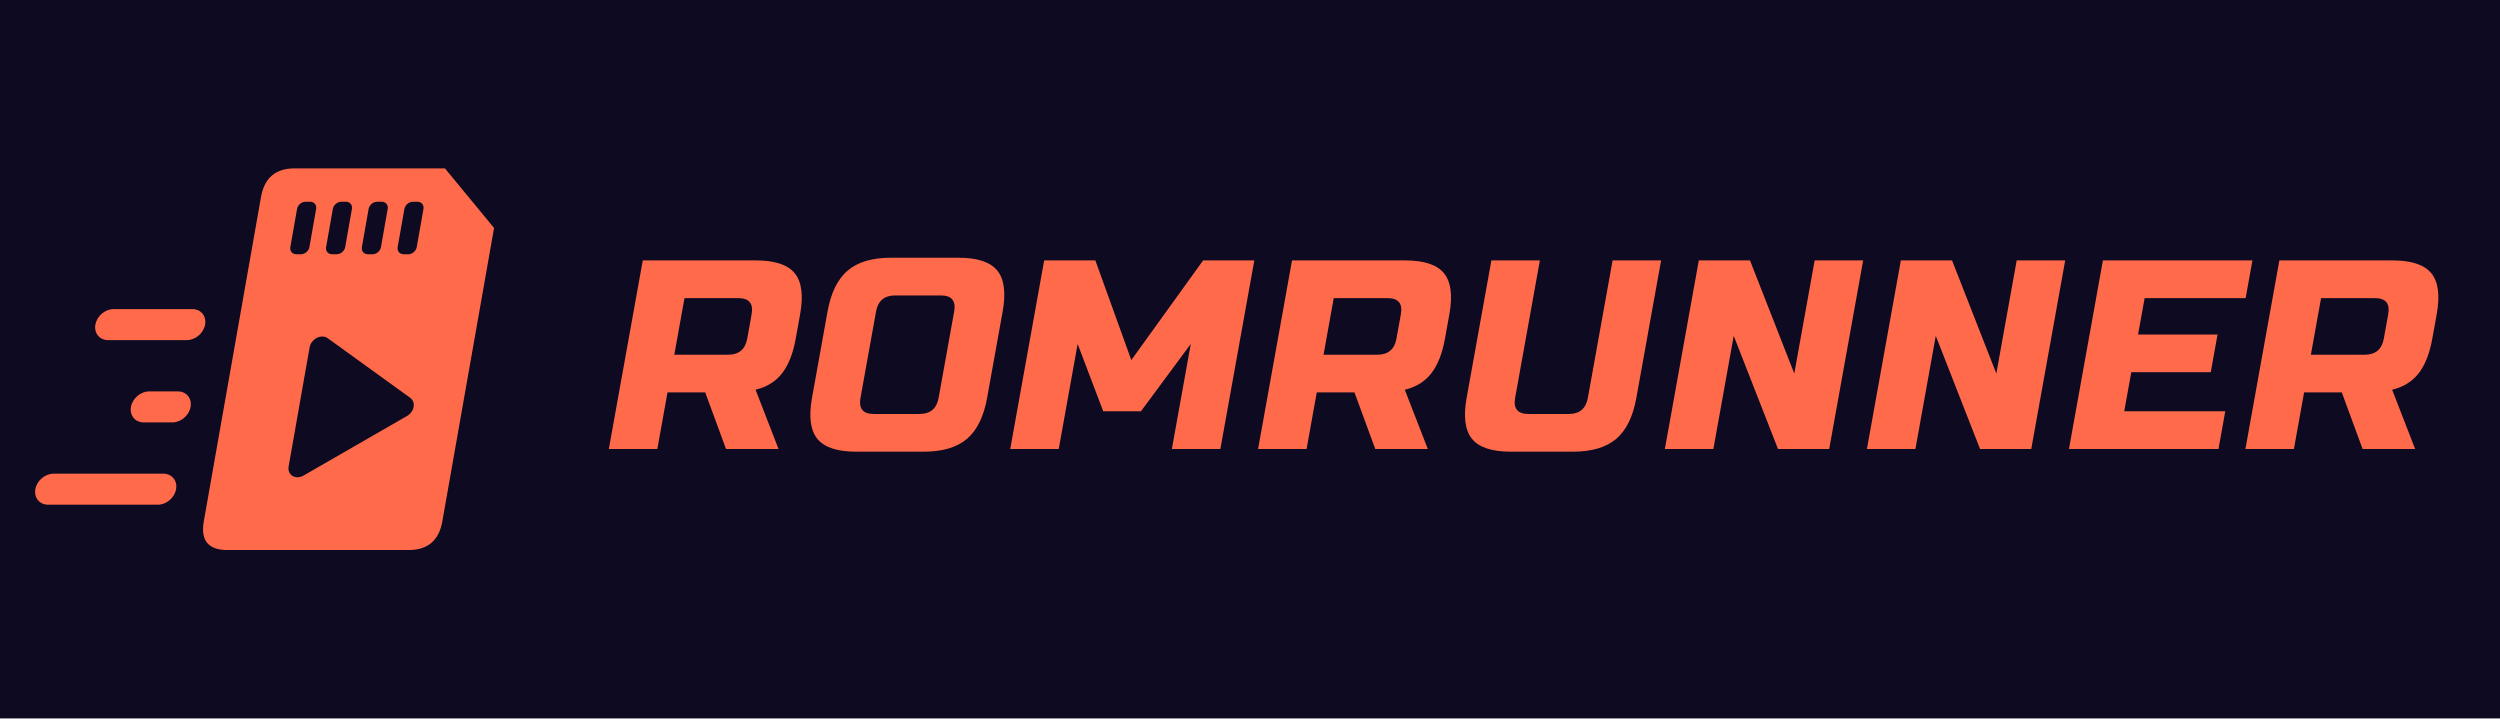
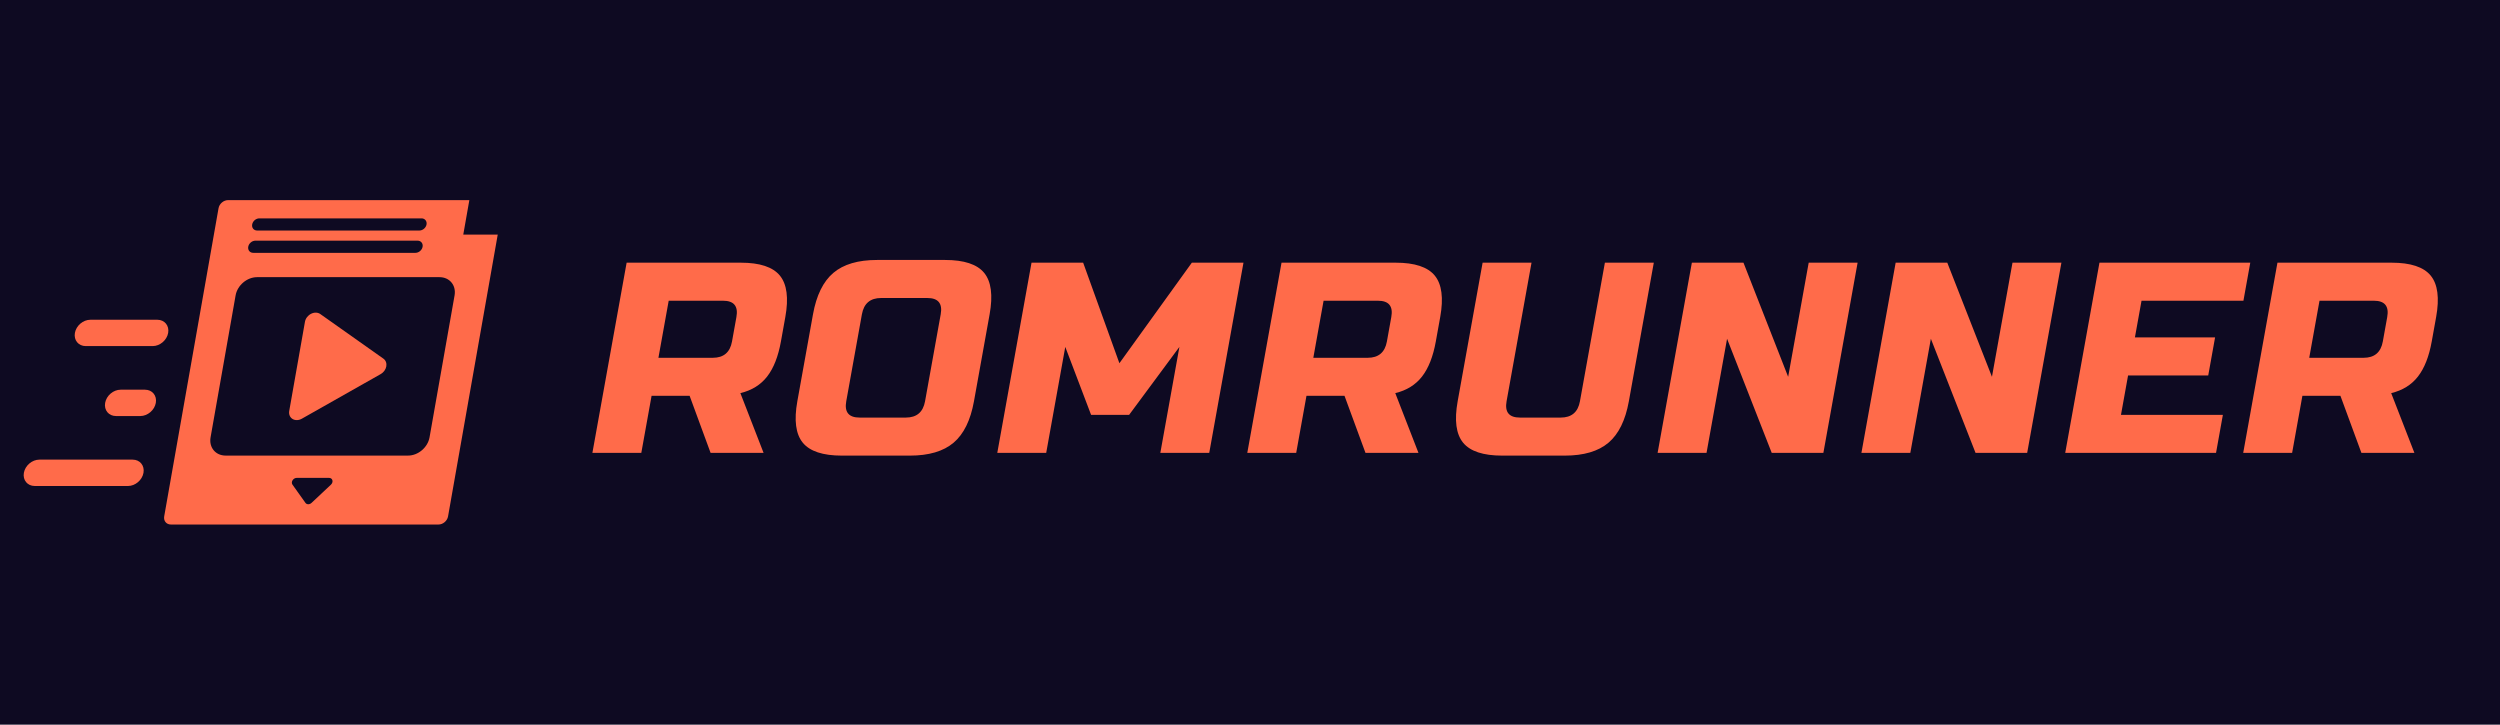
- <svg xmlns="http://www.w3.org/2000/svg" viewBox="0 0 1392 400">
-   <rect width="1392" height="400" fill="#0E0A22" />
-   <svg x="0" y="30" width="340" height="340" viewBox="0 0 512 512">
-     <defs>
-       <mask id="cuth" maskUnits="userSpaceOnUse" x="-100" y="0" width="700" height="512">
-         <rect x="-100" width="700" height="512" fill="#fff" />
-         <g fill="#000">
-           <rect x="222" y="124" width="16" height="44" rx="6" />
-           <rect x="252" y="124" width="16" height="44" rx="6" />
-           <rect x="282" y="124" width="16" height="44" rx="6" />
-           <rect x="312" y="124" width="16" height="44" rx="6" />
-         </g>
-         <path d="M262 246 L340 296 L262 346 Z" fill="#000" stroke="#000" stroke-width="18" stroke-linejoin="round" />
-       </mask>
-     </defs>
-     <g transform="translate(50 0) skewX(-10)" fill="#FF6B4A">
-       <path mask="url(#cuth)" d="M214 96 H340 L390 146 V392 Q390 416 366 416 H214 Q190 416 190 392 V120 Q190 96 214 96 Z" />
-       <rect x="70" y="214" width="92" height="26" rx="13" />
-       <rect x="112" y="283" width="50" height="26" rx="13" />
-       <rect x="44" y="352" width="118" height="26" rx="13" />
+ <svg xmlns="http://www.w3.org/2000/svg" viewBox="0 0 1380 400">
+   <rect width="1380" height="400" fill="#0E0A22" />
+   <svg x="0" y="55" width="290" height="290" viewBox="0 0 512 512">
+     <g fill="#FF6B4A">
+       <path fill-rule="evenodd" d="M212.98,105.83C213.75,101.46 217.91,97.93 222.27,97.93L457.41,97.93L451.49,131.52L485.08,131.52L436.65,406.17C435.88,410.54 431.72,414.07 427.35,414.07L166.53,414.07C162.16,414.07 159.25,410.54 160.02,406.17ZM410.80,115.71C414.08,115.71 416.26,118.36 415.69,121.64L415.69,121.64C415.11,124.91 411.99,127.56 408.71,127.56L250.64,127.56C247.36,127.56 245.18,124.91 245.76,121.64L245.76,121.64C246.33,118.36 249.45,115.71 252.73,115.71ZM406.97,137.44C410.24,137.44 412.43,140.10 411.85,143.37L411.85,143.37C411.28,146.65 408.15,149.30 404.88,149.30L246.81,149.30C243.53,149.30 241.35,146.65 241.92,143.37L241.92,143.37C242.50,140.10 245.62,137.44 248.90,137.44ZM428.36,173.01C438.18,173.01 444.74,180.97 443.01,190.79L418.62,329.11C416.89,338.93 407.52,346.89 397.70,346.89L219.87,346.89C210.05,346.89 203.49,338.93 205.22,329.11L229.61,190.79C231.34,180.97 240.71,173.01 250.53,173.01ZM297.20,216.48C297.77,213.24 300.06,210.26 303.16,208.70C306.27,207.13 309.72,207.23 312.15,208.95L373.64,252.42C375.95,254.05 377.02,256.89 376.48,259.95C375.94,263.01 373.87,265.85 370.99,267.48L294.17,310.95C291.12,312.67 287.65,312.77 285.09,311.21C282.53,309.64 281.30,306.66 281.87,303.42ZM285.03,375.21C284.20,374.04 284.24,372.38 285.13,370.96C286.02,369.54 287.59,368.63 289.14,368.63L320.76,368.63C322.32,368.63 323.57,369.54 323.95,370.96C324.34,372.38 323.79,374.04 322.55,375.21L303.61,392.99C302.71,393.83 301.55,394.32 300.42,394.32C299.29,394.32 298.30,393.83 297.70,392.99Z" />
+       <path d="M153.31,214.51C160.40,214.51 165.14,220.26 163.89,227.35L163.89,227.35C162.63,234.44 155.87,240.19 148.78,240.19L83.57,240.19C76.48,240.19 71.74,234.44 72.99,227.35L72.99,227.35C74.24,220.26 81.01,214.51 88.10,214.51ZM141.29,282.68C148.38,282.68 153.12,288.43 151.86,295.52L151.86,295.52C150.61,302.61 143.85,308.36 136.76,308.36L113.05,308.36C105.95,308.36 101.22,302.61 102.47,295.52L102.47,295.52C103.72,288.43 110.48,282.68 117.57,282.68ZM129.27,350.84C136.36,350.84 141.10,356.60 139.84,363.69L139.84,363.69C138.59,370.78 131.83,376.53 124.74,376.53L33.84,376.53C26.75,376.53 22.01,370.78 23.26,363.69L23.26,363.69C24.52,356.60 31.28,350.84 38.37,350.84Z" />
    </g>
  </svg>
-   <path d="M357.9 145.0H420.9Q436.65 145.0 442.493 152.125Q448.335 159.25 445.5 175.0L443.07 188.5Q440.829 200.95 435.462 207.85Q430.095 214.75 420.69 217.0L433.5 250.0H404.25L392.67 218.5H371.67L366.0 250.0H339.0ZM418.5 175.0Q420.12 166.0 411.12 166.0H381.12L375.45 197.5H405.45Q414.45 197.5 416.07 188.5ZM531.27 173.5Q532.89 164.5 523.89 164.5H498.39Q489.39 164.5 487.77 173.5L479.13 221.5Q477.51 230.5 486.51 230.5H512.01Q521.01 230.5 522.63 221.5ZM549.63 221.5Q546.795 237.25 538.388 244.375Q529.98 251.5 514.23 251.5H476.73Q460.98 251.5 455.138 244.375Q449.295 237.25 452.13 221.5L460.77 173.5Q463.605 157.75 472.013 150.625Q480.42 143.5 496.17 143.5H533.67Q549.42 143.5 555.263 150.625Q561.105 157.75 558.27 173.5ZM663.03 191.5 635.28 229.0H614.28L600.03 191.5L589.5 250.0H562.5L581.4 145.0H609.9L629.91 200.5L669.9 145.0H698.4L679.5 250.0H652.5ZM719.4 145.0H782.4Q798.15 145.0 803.993 152.125Q809.835 159.25 807.0 175.0L804.57 188.5Q802.329 200.95 796.962 207.85Q791.595 214.75 782.19 217.0L795.0 250.0H765.75L754.17 218.5H733.17L727.5 250.0H700.5ZM780.0 175.0Q781.62 166.0 772.62 166.0H742.62L736.95 197.5H766.95Q775.95 197.5 777.57 188.5ZM897.9 145.0H924.9L911.13 221.5Q908.295 237.25 899.888 244.375Q891.48 251.5 875.73 251.5H841.23Q825.48 251.5 819.638 244.375Q813.795 237.25 816.63 221.5L830.4 145.0H857.4L843.63 221.5Q842.01 230.5 851.01 230.5H873.51Q882.51 230.5 884.13 221.5ZM1018.5 250.0H990.0L965.34 187.0L954.0 250.0H927.0L945.9 145.0H974.4L999.06 208.0L1010.4 145.0H1037.4ZM1131.0 250.0H1102.5L1077.84 187.0L1066.5 250.0H1039.5L1058.4 145.0H1086.9L1111.56 208.0L1122.9 145.0H1149.9ZM1235.25 250.0H1152.0L1170.9 145.0H1254.15L1250.37 166.0H1194.12L1190.475 186.25H1234.725L1230.945 207.25H1186.695L1182.78 229.0H1239.03ZM1269.15 145.0H1332.15Q1347.9 145.0 1353.743 152.125Q1359.585 159.25 1356.75 175.0L1354.32 188.5Q1352.079 200.95 1346.712 207.85Q1341.345 214.75 1331.94 217.0L1344.75 250.0H1315.5L1303.92 218.5H1282.92L1277.25 250.0H1250.25ZM1329.75 175.0Q1331.37 166.0 1322.37 166.0H1292.37L1286.7 197.5H1316.7Q1325.7 197.5 1327.32 188.5Z" fill="#FF6B4A" />
+   <path d="M345.9 145.0H408.9Q424.65 145.0 430.493 152.125Q436.335 159.25 433.5 175.0L431.07 188.5Q428.829 200.95 423.462 207.85Q418.095 214.75 408.69 217.0L421.5 250.0H392.25L380.67 218.5H359.67L354.0 250.0H327.0ZM406.5 175.0Q408.12 166.0 399.12 166.0H369.12L363.45 197.5H393.45Q402.45 197.5 404.07 188.5ZM519.27 173.5Q520.89 164.5 511.89 164.5H486.39Q477.39 164.5 475.77 173.5L467.13 221.5Q465.51 230.5 474.51 230.5H500.01Q509.01 230.5 510.63 221.5ZM537.63 221.5Q534.795 237.25 526.388 244.375Q517.98 251.5 502.23 251.5H464.73Q448.98 251.5 443.138 244.375Q437.295 237.25 440.13 221.5L448.77 173.5Q451.605 157.75 460.013 150.625Q468.42 143.5 484.17 143.5H521.67Q537.42 143.5 543.263 150.625Q549.105 157.75 546.27 173.5ZM651.03 191.5 623.28 229.0H602.28L588.03 191.5L577.5 250.0H550.5L569.4 145.0H597.9L617.91 200.5L657.9 145.0H686.4L667.5 250.0H640.5ZM707.4 145.0H770.4Q786.15 145.0 791.993 152.125Q797.835 159.25 795.0 175.0L792.57 188.5Q790.329 200.95 784.962 207.85Q779.595 214.75 770.19 217.0L783.0 250.0H753.75L742.17 218.5H721.17L715.5 250.0H688.5ZM768.0 175.0Q769.62 166.0 760.62 166.0H730.62L724.95 197.5H754.95Q763.95 197.5 765.57 188.5ZM885.9 145.0H912.9L899.13 221.5Q896.295 237.25 887.888 244.375Q879.48 251.5 863.73 251.5H829.23Q813.48 251.5 807.638 244.375Q801.795 237.25 804.63 221.5L818.4 145.0H845.4L831.63 221.5Q830.01 230.5 839.01 230.5H861.51Q870.51 230.5 872.13 221.5ZM1006.5 250.0H978.0L953.34 187.0L942.0 250.0H915.0L933.9 145.0H962.4L987.06 208.0L998.4 145.0H1025.4ZM1119.0 250.0H1090.5L1065.84 187.0L1054.5 250.0H1027.5L1046.4 145.0H1074.9L1099.56 208.0L1110.9 145.0H1137.9ZM1223.25 250.0H1140.0L1158.9 145.0H1242.15L1238.37 166.0H1182.12L1178.475 186.25H1222.725L1218.945 207.25H1174.695L1170.78 229.0H1227.03ZM1257.15 145.0H1320.15Q1335.9 145.0 1341.743 152.125Q1347.585 159.25 1344.75 175.0L1342.32 188.5Q1340.079 200.95 1334.712 207.85Q1329.345 214.75 1319.94 217.0L1332.75 250.0H1303.5L1291.92 218.5H1270.92L1265.25 250.0H1238.25ZM1317.75 175.0Q1319.37 166.0 1310.37 166.0H1280.37L1274.7 197.5H1304.7Q1313.7 197.5 1315.32 188.5Z" fill="#FF6B4A" />
</svg>
